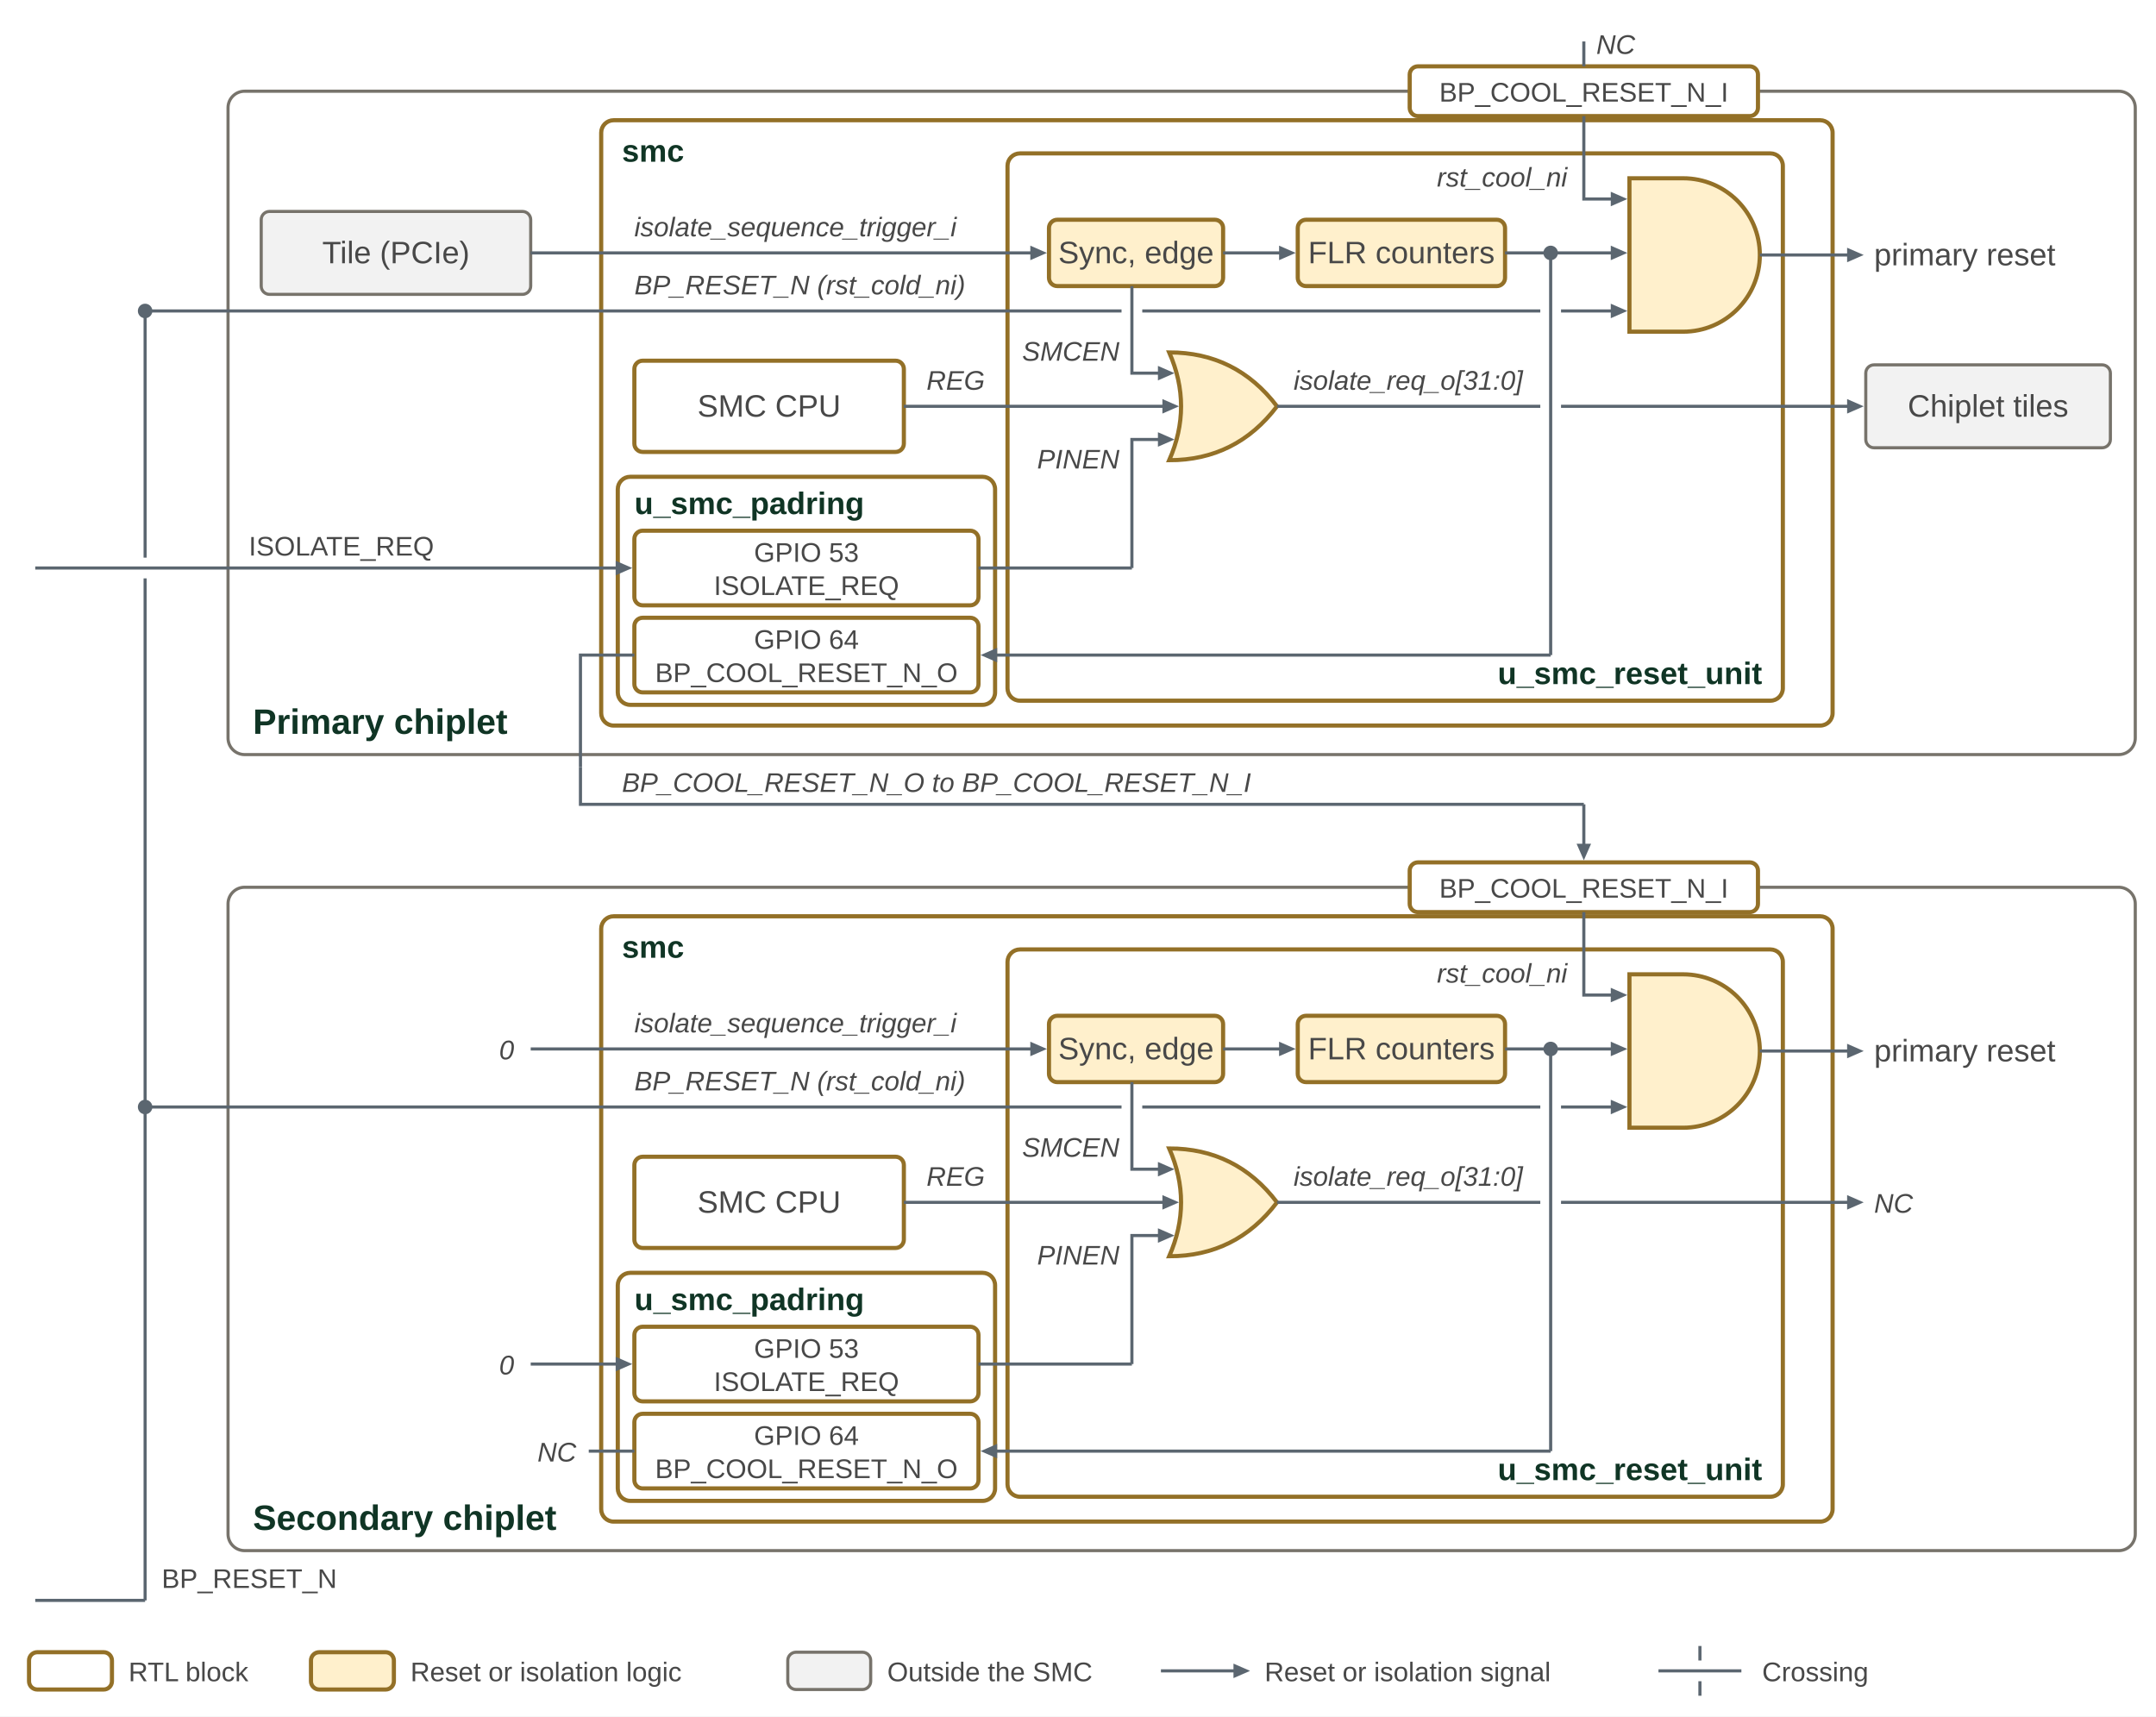
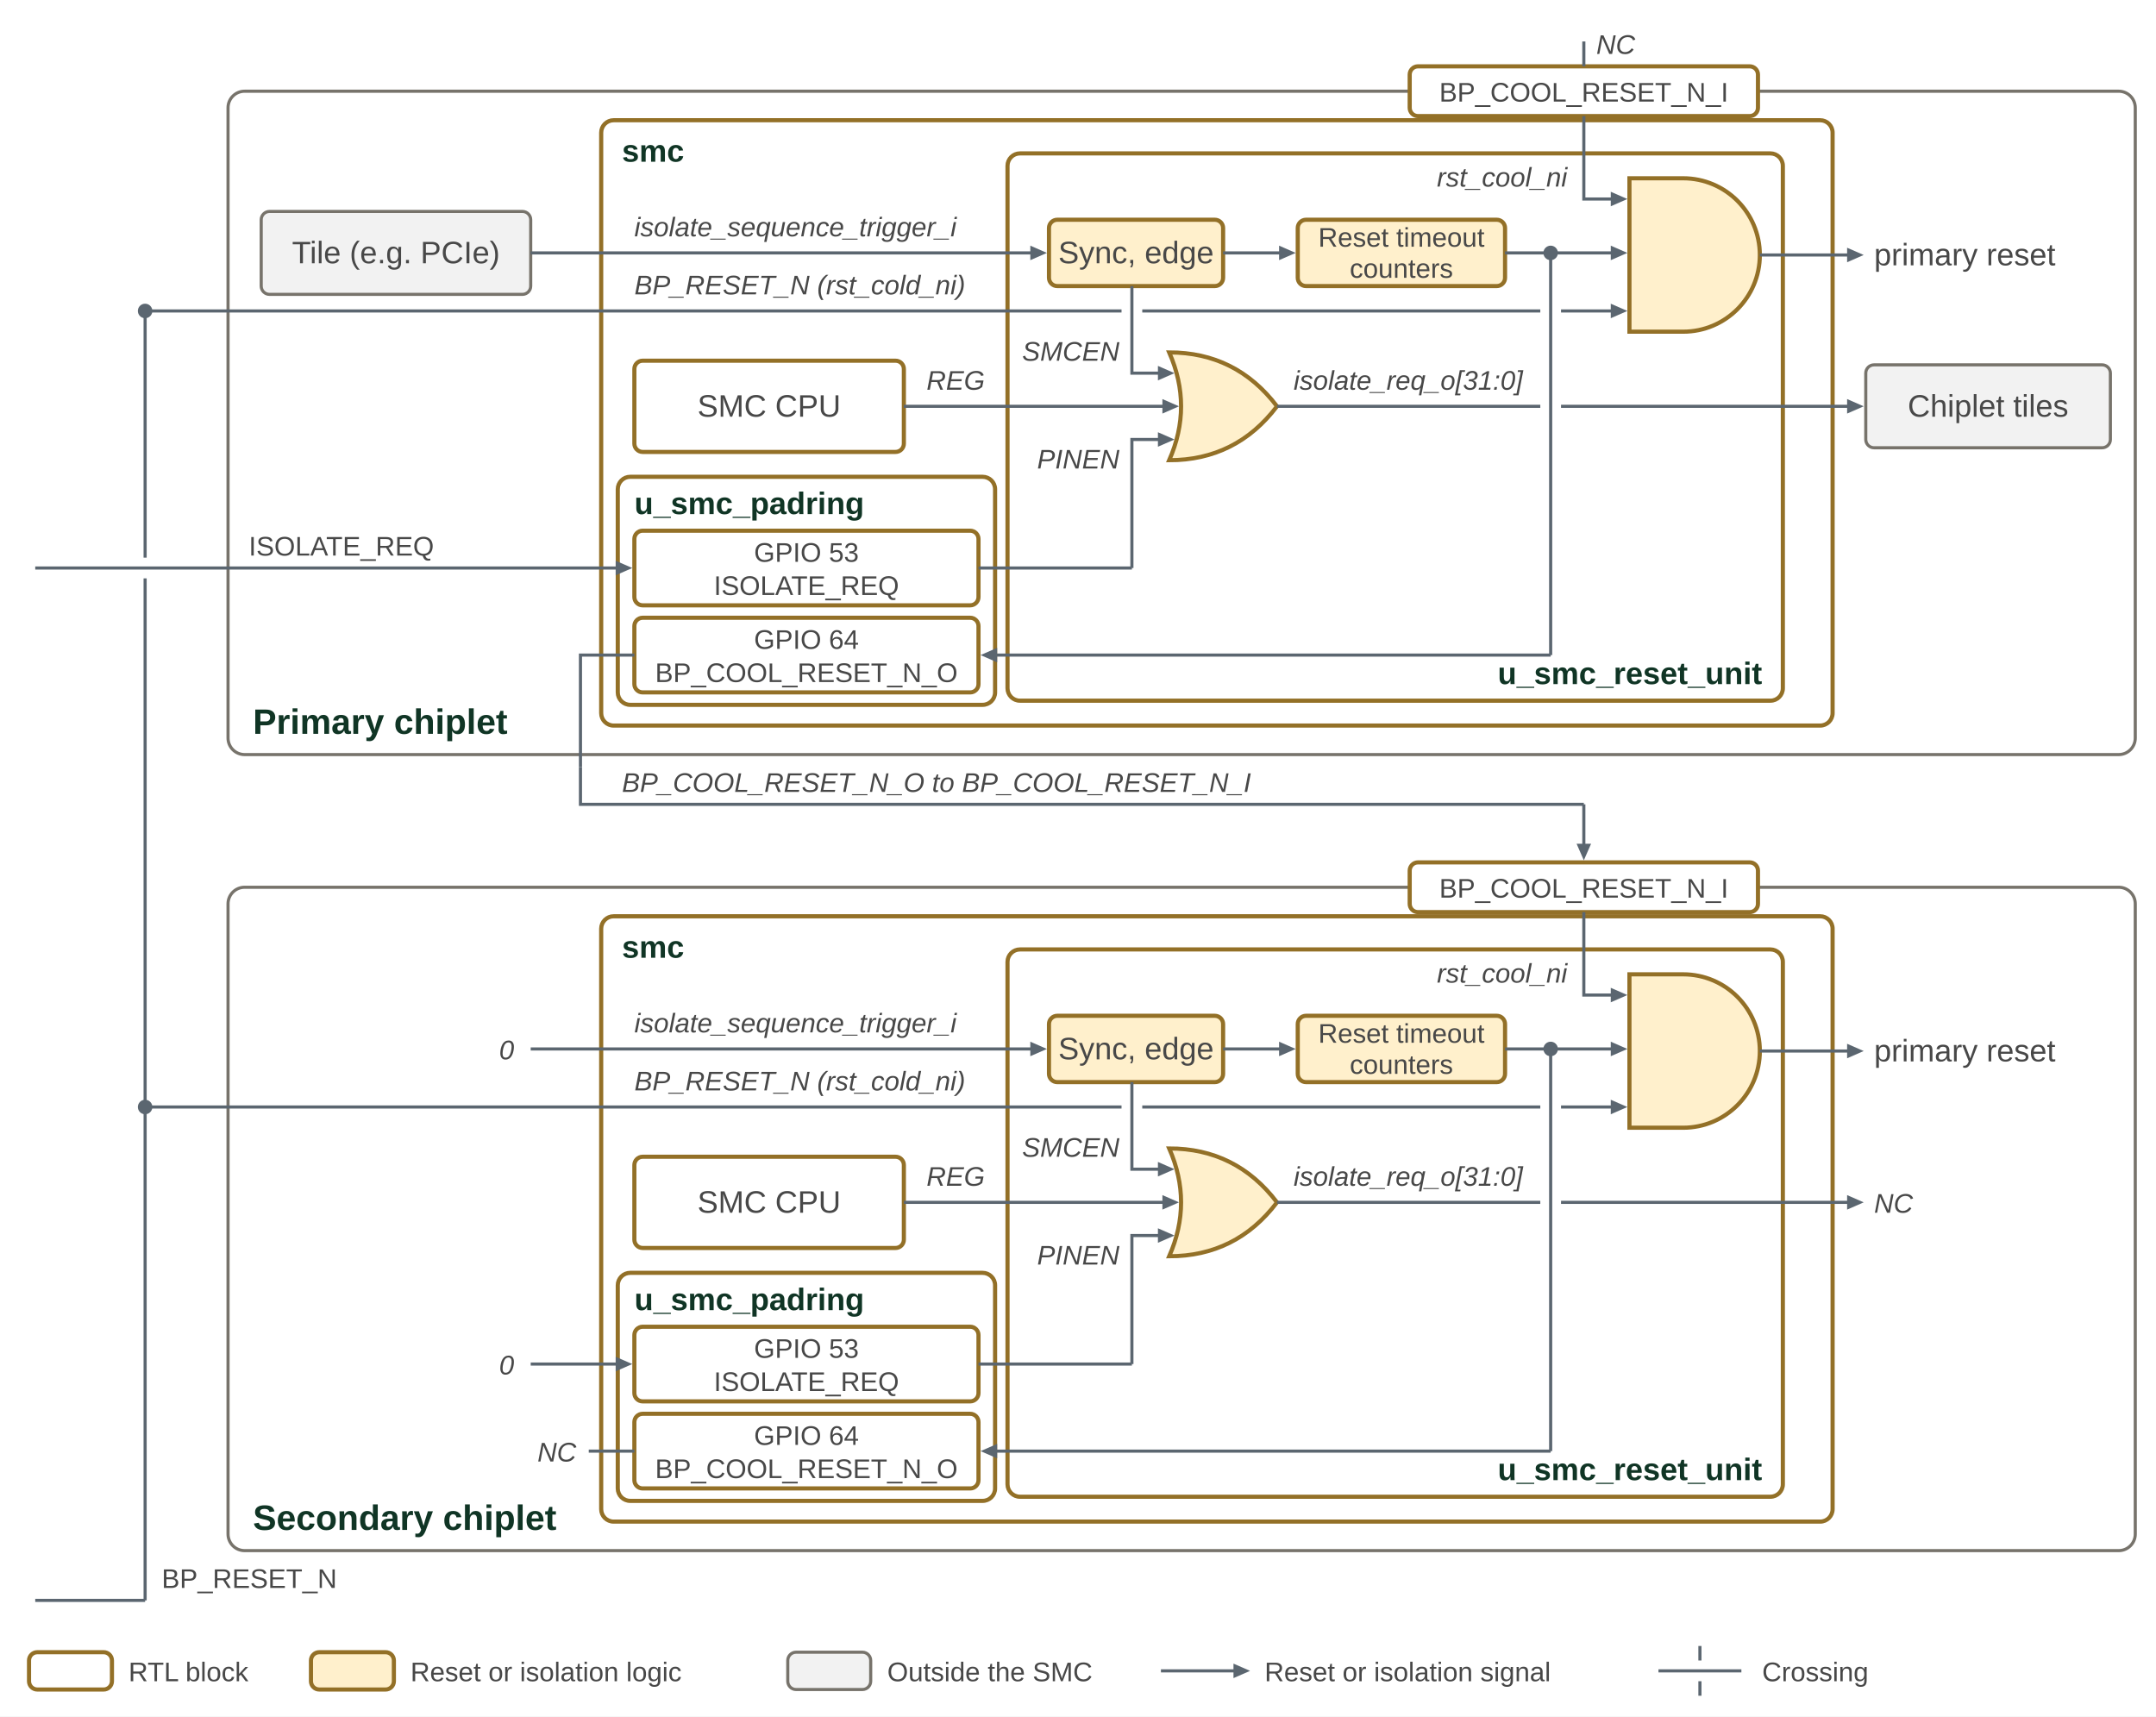
<svg xmlns="http://www.w3.org/2000/svg" width="1040" height="828" viewBox="0 0 1040 828" role="img" aria-labelledby="title desc">
  <defs>
    <marker id="ae" markerUnits="userSpaceOnUse" markerWidth="10" markerHeight="9" refX="7" refY="4.5" orient="auto">
      <path d="M0,0 L10,4.5 L0,9 Z" fill="#103525" />
    </marker>
    <marker id="as" markerUnits="userSpaceOnUse" markerWidth="10" markerHeight="9" refX="3" refY="4.5" orient="auto">
      <path d="M10,0 L0,4.5 L10,9 Z" fill="#103525" />
    </marker>
    <marker id="ge" markerUnits="userSpaceOnUse" markerWidth="8" markerHeight="7" refX="5" refY="3.5" orient="auto">
      <path d="M0,0 L8,3.5 L0,7 Z" fill="#5b6670" />
    </marker>
    <marker id="gs" markerUnits="userSpaceOnUse" markerWidth="8" markerHeight="7" refX="3" refY="3.5" orient="auto">
      <path d="M8,0 L0,3.5 L8,7 Z" fill="#5b6670" />
    </marker>
    <marker id="je" markerUnits="userSpaceOnUse" markerWidth="8" markerHeight="7" refX="5" refY="3.5" orient="auto">
      <path d="M0,0 L8,3.5 L0,7 Z" fill="#42759b" />
    </marker>
    <marker id="js" markerUnits="userSpaceOnUse" markerWidth="8" markerHeight="7" refX="3" refY="3.5" orient="auto">
      <path d="M8,0 L0,3.5 L8,7 Z" fill="#42759b" />
    </marker>
    <marker id="m-smu" markerUnits="userSpaceOnUse" markerWidth="8" markerHeight="7" refX="5" refY="3.5" orient="auto">
      <path d="M0,0 L8,3.5 L0,7 Z" fill="#103525" />
    </marker>
    <marker id="m-ref" markerUnits="userSpaceOnUse" markerWidth="8" markerHeight="7" refX="5" refY="3.5" orient="auto">
      <path d="M0,0 L8,3.5 L0,7 Z" fill="#2f7f79" />
    </marker>
    <marker id="m-per" markerUnits="userSpaceOnUse" markerWidth="8" markerHeight="7" refX="5" refY="3.5" orient="auto">
      <path d="M0,0 L8,3.5 L0,7 Z" fill="#937027" />
    </marker>
    <marker id="m-tel" markerUnits="userSpaceOnUse" markerWidth="8" markerHeight="7" refX="5" refY="3.5" orient="auto">
      <path d="M0,0 L8,3.5 L0,7 Z" fill="#664488" />
    </marker>
    <marker id="m-wdt" markerUnits="userSpaceOnUse" markerWidth="8" markerHeight="7" refX="5" refY="3.5" orient="auto">
      <path d="M0,0 L8,3.5 L0,7 Z" fill="#77736b" />
    </marker>
    <marker id="m-rosc" markerUnits="userSpaceOnUse" markerWidth="8" markerHeight="7" refX="5" refY="3.5" orient="auto">
      <path d="M0,0 L8,3.5 L0,7 Z" fill="#336633" />
    </marker>
    <marker id="m-jtag" markerUnits="userSpaceOnUse" markerWidth="8" markerHeight="7" refX="5" refY="3.5" orient="auto">
      <path d="M0,0 L8,3.5 L0,7 Z" fill="#42759b" />
    </marker>
    <marker id="m-spi" markerUnits="userSpaceOnUse" markerWidth="8" markerHeight="7" refX="5" refY="3.5" orient="auto">
      <path d="M0,0 L8,3.5 L0,7 Z" fill="#5b6670" />
    </marker>
    <marker id="m-slate" markerUnits="userSpaceOnUse" markerWidth="8" markerHeight="7" refX="5" refY="3.5" orient="auto">
      <path d="M0,0 L8,3.5 L0,7 Z" fill="#5b6670" />
    </marker>
    <marker id="m-pg" markerUnits="userSpaceOnUse" markerWidth="8" markerHeight="7" refX="5" refY="3.5" orient="auto">
      <path d="M0,0 L8,3.5 L0,7 Z" fill="#336633" />
    </marker>
    <marker id="m-hl" markerUnits="userSpaceOnUse" markerWidth="11" markerHeight="10" refX="7" refY="5" orient="auto">
      <path d="M0,0 L11,5 L0,10 Z" fill="#b2566c" />
    </marker>
    <style>
text { font-family: Arial, sans-serif; font-size: 15px; fill: #484848; }
.t { fill: #484848; }
.b { font-size: 17px; font-weight: bold; fill: #103525; }
.bs { font-size: 15px; font-weight: bold; fill: #103525; }
.h { font-size: 22px; font-weight: bold; fill: #103525; }
.s { font-size: 13px; fill: #484848; }
.si { font-size: 13px; font-style: italic; fill: #484848; }
.pmt { font-size: 12px; font-weight: bold; fill: #ffffff; }
.pst { font-size: 12px; font-weight: bold; fill: #103525; }
.pjt { font-size: 12px; font-weight: bold; fill: #1d4b6e; }
.pct { font-size: 12px; font-weight: bold; fill: #1f5c57; }
.pm { fill: #103525; stroke: #103525; stroke-width: 1.2; }
.ps { fill: #ffffff; stroke: #103525; stroke-width: 1.2; }
.pj { fill: #e8f3ff; stroke: #42759b; stroke-width: 1.2; }
.pc { fill: #d9f0ee; stroke: #2f7f79; stroke-width: 1.2; }
.smu { fill: #ffffff; stroke: #77736b; stroke-width: 1.5; }
.network { fill: #e8f0e8; stroke: #336633; stroke-width: 2; }
.fabric { fill: #fff0cc; stroke: #937027; stroke-width: 2; }
.core { fill: #ffffff; stroke: #937027; stroke-width: 2; }
.future { fill: #ffffff; stroke: #937027; stroke-width: 2; }
.nostroke { stroke: none; }
.fut { fill: none; stroke-dasharray: 7 5; }
.opt { stroke-dasharray: 7 5; }
.hatch { fill: none; stroke: #103525; stroke-opacity: 0.16; stroke-width: 1.2; }
.external { fill: #f2f2f2; stroke: #77736b; stroke-width: 1.5; }
.axi { fill: none; stroke: #103525; stroke-width: 2.5; marker-start: url(#as); marker-end: url(#ae); }
.axio { fill: none; stroke: #103525; stroke-width: 2.5; stroke-dasharray: 8 5; marker-start: url(#as); marker-end: url(#ae); }
.sig { fill: none; stroke: #5b6670; stroke-width: 1.5; marker-start: url(#gs); marker-end: url(#ge); }
.sigo { fill: none; stroke: #5b6670; stroke-width: 1.5; marker-end: url(#ge); }
.jtag { fill: none; stroke: #42759b; stroke-width: 1.8; marker-end: url(#je); }
.jtagb { fill: none; stroke: #42759b; stroke-width: 1.8; marker-start: url(#js); marker-end: url(#je); }
.sigplain { fill: none; stroke: #5b6670; stroke-width: 1.5; }
.n-smu { fill: none; stroke: #103525; stroke-width: 2.5; }
.a-smu { fill: none; stroke: #103525; stroke-width: 2.5; marker-end: url(#m-smu); }
.n-ref { fill: none; stroke: #2f7f79; stroke-width: 1.8; }
.a-ref { fill: none; stroke: #2f7f79; stroke-width: 1.8; marker-end: url(#m-ref); }
.n-per { fill: none; stroke: #937027; stroke-width: 1.8; }
.a-per { fill: none; stroke: #937027; stroke-width: 1.8; marker-end: url(#m-per); }
.n-tel { fill: none; stroke: #664488; stroke-width: 1.8; }
.a-tel { fill: none; stroke: #664488; stroke-width: 1.8; marker-end: url(#m-tel); }
.n-wdt { fill: none; stroke: #77736b; stroke-width: 1.8; }
.a-wdt { fill: none; stroke: #77736b; stroke-width: 1.8; marker-end: url(#m-wdt); }
.n-rosc { fill: none; stroke: #336633; stroke-width: 1.8; }
.a-rosc { fill: none; stroke: #336633; stroke-width: 1.8; marker-end: url(#m-rosc); }
.n-jtag { fill: none; stroke: #42759b; stroke-width: 1.8; }
.a-jtag { fill: none; stroke: #42759b; stroke-width: 1.8; marker-end: url(#m-jtag); }
.n-spi { fill: none; stroke: #5b6670; stroke-width: 1.8; }
.a-spi { fill: none; stroke: #5b6670; stroke-width: 1.8; marker-end: url(#m-spi); }
.n-slate { fill: none; stroke: #5b6670; stroke-width: 1.8; }
.a-slate { fill: none; stroke: #5b6670; stroke-width: 1.8; marker-end: url(#m-slate); }
.n-pg { fill: none; stroke: #336633; stroke-width: 1.8; }
.a-pg { fill: none; stroke: #336633; stroke-width: 1.8; marker-end: url(#m-pg); }
.hl { fill: none; stroke: #b2566c; stroke-width: 3.5; marker-end: url(#m-hl); }
.hln { fill: none; stroke: #b2566c; stroke-width: 3.5; }
.hlbox { fill: #f8e4ea; stroke: #b2566c; stroke-width: 2.5; }
.hlx { fill: #f8e4ea; stroke: #b2566c; stroke-width: 2.5; }
.stept { font-size: 13px; font-weight: bold; fill: #ffffff; }
.nc { font-size: 13px; font-style: italic; fill: #484848; }
</style>
  </defs>
  <rect width="1040" height="828" fill="#ffffff" />
  <rect class="smu" x="110" y="44" width="920" height="320" rx="8" />
  <text class="b" x="122" y="354" text-anchor="start">Primary chiplet</text>
  <rect class="core" x="290" y="58" width="594" height="292" rx="6" />
  <text class="bs" x="300" y="78" text-anchor="start">smc</text>
  <rect class="core" x="486" y="74" width="374" height="264" rx="6" />
  <text class="bs" x="850" y="330" text-anchor="end">u_smc_reset_unit</text>
  <rect class="external" x="126" y="102" width="130" height="40" rx="4" />
-   <text class="t" x="191" y="127" text-anchor="middle">Tile (PCIe)</text>
+   <text class="t" x="191" y="127" text-anchor="middle">Tile (e.g. PCIe)</text>
  <path class="sigo" d="M256,122 L502,122" />
  <text class="si" x="306" y="114" text-anchor="start">isolate_sequence_trigger_i</text>
  <rect class="fabric" x="506" y="106" width="84" height="32" rx="4" />
  <text class="t" x="548" y="127" text-anchor="middle">Sync, edge</text>
  <rect class="fabric" x="626" y="106" width="100" height="32" rx="4" />
-   <text class="t" x="676" y="127" text-anchor="middle">FLR counters</text>
+   <text class="s" x="676" y="119" text-anchor="middle">Reset timeout</text>
+   <text class="s" x="676" y="134" text-anchor="middle">counters</text>
  <path class="sigo" d="M590,122 L622,122" />
  <path class="fabric" d="M786,86 L811.9,86 A37,37 0 0 1 811.9,160 L786,160 Z" />
  <path class="sigplain" d="M726,122 L748,122" />
  <path class="sigo" d="M748,122 L782,122" />
  <circle cx="748" cy="122" r="3.5" fill="#5b6670" />
  <path class="sigo" d="M848.9,123 L896,123" />
  <text class="t" x="904" y="128" text-anchor="start">primary reset</text>
  <rect class="core" x="680" y="32" width="168" height="24" rx="4" />
  <text class="s" x="764" y="49" text-anchor="middle">BP_COOL_RESET_N_I</text>
  <text class="si" x="756" y="90" text-anchor="end">rst_cool_ni</text>
  <path class="sigo" d="M764,56 L764,96 L782,96" />
  <path class="sigplain" d="M764,32 L764,20" />
  <text class="nc" x="770" y="26" text-anchor="start">NC</text>
  <path class="sigo" d="M70,150 L541,150 M551,150 L743,150 M753,150 L782,150" />
  <text class="si" x="306" y="142" text-anchor="start">BP_RESET_N (rst_cold_ni)</text>
  <circle cx="70" cy="150" r="3.5" fill="#5b6670" />
  <rect class="core" x="306" y="174" width="130" height="44" rx="4" />
  <text class="t" x="371" y="201" text-anchor="middle">SMC CPU</text>
  <path class="fabric" d="M564,170 Q575.44,196 564,222 Q596.24,222 616,196 Q596.24,170 564,170 Z" />
  <path class="sigo" d="M436,196 L565.72,196" />
  <text class="si" x="461" y="188" text-anchor="middle">REG</text>
  <path class="sigo" d="M546,138 L546,180 L563.554,180" />
  <text class="si" x="540" y="174" text-anchor="end">SMCEN</text>
  <path class="sigo" d="M616,196 L743,196 M753,196 L896,196" />
  <text class="si" x="624" y="188" text-anchor="start">isolate_req_o[31:0]</text>
  <rect class="external" x="900" y="176" width="118" height="40" rx="4" />
  <text class="t" x="959" y="201" text-anchor="middle">Chiplet tiles</text>
  <rect class="core" x="298" y="230" width="182" height="110" rx="6" />
  <text class="bs" x="306" y="248" text-anchor="start">u_smc_padring</text>
  <rect class="core" x="306" y="256" width="166" height="36" rx="4" />
  <text class="s" x="389" y="271" text-anchor="middle">GPIO 53</text>
  <text class="s" x="389" y="287" text-anchor="middle">ISOLATE_REQ</text>
  <rect class="core" x="306" y="298" width="166" height="36" rx="4" />
  <text class="s" x="389" y="313" text-anchor="middle">GPIO 64</text>
  <text class="s" x="389" y="329" text-anchor="middle">BP_COOL_RESET_N_O</text>
  <path class="sigplain" d="M472,274 L546,274" />
  <path class="sigo" d="M546,274 L546,212 L563.554,212" />
  <text class="si" x="540" y="226" text-anchor="end">PINEN</text>
  <path class="sigplain" d="M748,122 L748,316" />
  <path class="sigo" d="M748,316 L476,316" />
  <path class="sigo" d="M17,274 L302,274" />
  <text class="s" x="120" y="268" text-anchor="start">ISOLATE_REQ</text>
  <path class="sigplain" d="M306,316 L280,316 L280,370" />
  <rect class="smu" x="110" y="428" width="920" height="320" rx="8" />
  <text class="b" x="122" y="738" text-anchor="start">Secondary chiplet</text>
  <rect class="core" x="290" y="442" width="594" height="292" rx="6" />
  <text class="bs" x="300" y="462" text-anchor="start">smc</text>
  <rect class="core" x="486" y="458" width="374" height="264" rx="6" />
  <text class="bs" x="850" y="714" text-anchor="end">u_smc_reset_unit</text>
  <text class="nc" x="248" y="511" text-anchor="end">0</text>
  <path class="sigo" d="M256,506 L502,506" />
  <text class="si" x="306" y="498" text-anchor="start">isolate_sequence_trigger_i</text>
  <rect class="fabric" x="506" y="490" width="84" height="32" rx="4" />
  <text class="t" x="548" y="511" text-anchor="middle">Sync, edge</text>
  <rect class="fabric" x="626" y="490" width="100" height="32" rx="4" />
-   <text class="t" x="676" y="511" text-anchor="middle">FLR counters</text>
+   <text class="s" x="676" y="503" text-anchor="middle">Reset timeout</text>
+   <text class="s" x="676" y="518" text-anchor="middle">counters</text>
  <path class="sigo" d="M590,506 L622,506" />
  <path class="fabric" d="M786,470 L811.9,470 A37,37 0 0 1 811.9,544 L786,544 Z" />
  <path class="sigplain" d="M726,506 L748,506" />
  <path class="sigo" d="M748,506 L782,506" />
  <circle cx="748" cy="506" r="3.5" fill="#5b6670" />
  <path class="sigo" d="M848.9,507 L896,507" />
  <text class="t" x="904" y="512" text-anchor="start">primary reset</text>
  <rect class="core" x="680" y="416" width="168" height="24" rx="4" />
  <text class="s" x="764" y="433" text-anchor="middle">BP_COOL_RESET_N_I</text>
  <text class="si" x="756" y="474" text-anchor="end">rst_cool_ni</text>
  <path class="sigo" d="M764,440 L764,480 L782,480" />
  <path class="sigo" d="M70,534 L541,534 M551,534 L743,534 M753,534 L782,534" />
  <text class="si" x="306" y="526" text-anchor="start">BP_RESET_N (rst_cold_ni)</text>
  <circle cx="70" cy="534" r="3.5" fill="#5b6670" />
  <rect class="core" x="306" y="558" width="130" height="44" rx="4" />
  <text class="t" x="371" y="585" text-anchor="middle">SMC CPU</text>
  <path class="fabric" d="M564,554 Q575.44,580 564,606 Q596.24,606 616,580 Q596.24,554 564,554 Z" />
  <path class="sigo" d="M436,580 L565.72,580" />
  <text class="si" x="461" y="572" text-anchor="middle">REG</text>
  <path class="sigo" d="M546,522 L546,564 L563.554,564" />
  <text class="si" x="540" y="558" text-anchor="end">SMCEN</text>
  <path class="sigo" d="M616,580 L743,580 M753,580 L896,580" />
  <text class="si" x="624" y="572" text-anchor="start">isolate_req_o[31:0]</text>
  <text class="nc" x="904" y="585" text-anchor="start">NC</text>
  <rect class="core" x="298" y="614" width="182" height="110" rx="6" />
  <text class="bs" x="306" y="632" text-anchor="start">u_smc_padring</text>
  <rect class="core" x="306" y="640" width="166" height="36" rx="4" />
  <text class="s" x="389" y="655" text-anchor="middle">GPIO 53</text>
  <text class="s" x="389" y="671" text-anchor="middle">ISOLATE_REQ</text>
  <rect class="core" x="306" y="682" width="166" height="36" rx="4" />
  <text class="s" x="389" y="697" text-anchor="middle">GPIO 64</text>
  <text class="s" x="389" y="713" text-anchor="middle">BP_COOL_RESET_N_O</text>
  <path class="sigplain" d="M472,658 L546,658" />
  <path class="sigo" d="M546,658 L546,596 L563.554,596" />
  <text class="si" x="540" y="610" text-anchor="end">PINEN</text>
  <path class="sigplain" d="M748,506 L748,700" />
  <path class="sigo" d="M748,700 L476,700" />
  <text class="nc" x="248" y="663" text-anchor="end">0</text>
  <path class="sigo" d="M256,658 L302,658" />
  <path class="sigplain" d="M306,700 L284,700" />
  <text class="nc" x="278" y="705" text-anchor="end">NC</text>
  <path class="sigplain" d="M280,370 L280,388 L764,388" />
  <path class="sigo" d="M764,388 L764,412" />
  <text class="si" x="300" y="382" text-anchor="start">BP_COOL_RESET_N_O to BP_COOL_RESET_N_I</text>
  <text class="s" x="78" y="766" text-anchor="start">BP_RESET_N</text>
  <path class="sigplain" d="M17,772 L70,772" />
  <path class="sigplain" d="M70,150 L70,269 M70,279 L70,772" />
  <rect class="core" x="14" y="797" width="40" height="18" rx="4" />
  <text class="s" x="62" y="811" text-anchor="start">RTL block</text>
  <rect class="fabric" x="150" y="797" width="40" height="18" rx="4" />
  <text class="s" x="198" y="811" text-anchor="start">Reset or isolation logic</text>
  <rect class="external" x="380" y="797" width="40" height="18" rx="4" />
  <text class="s" x="428" y="811" text-anchor="start">Outside the SMC</text>
  <path class="sigo" d="M560,806 L600,806" />
  <text class="s" x="610" y="811" text-anchor="start">Reset or isolation signal</text>
  <path class="sigplain" d="M800,806 L840,806 M820,794 L820,801 M820,811 L820,818" />
  <text class="s" x="850" y="811" text-anchor="start">Crossing</text>
</svg>
